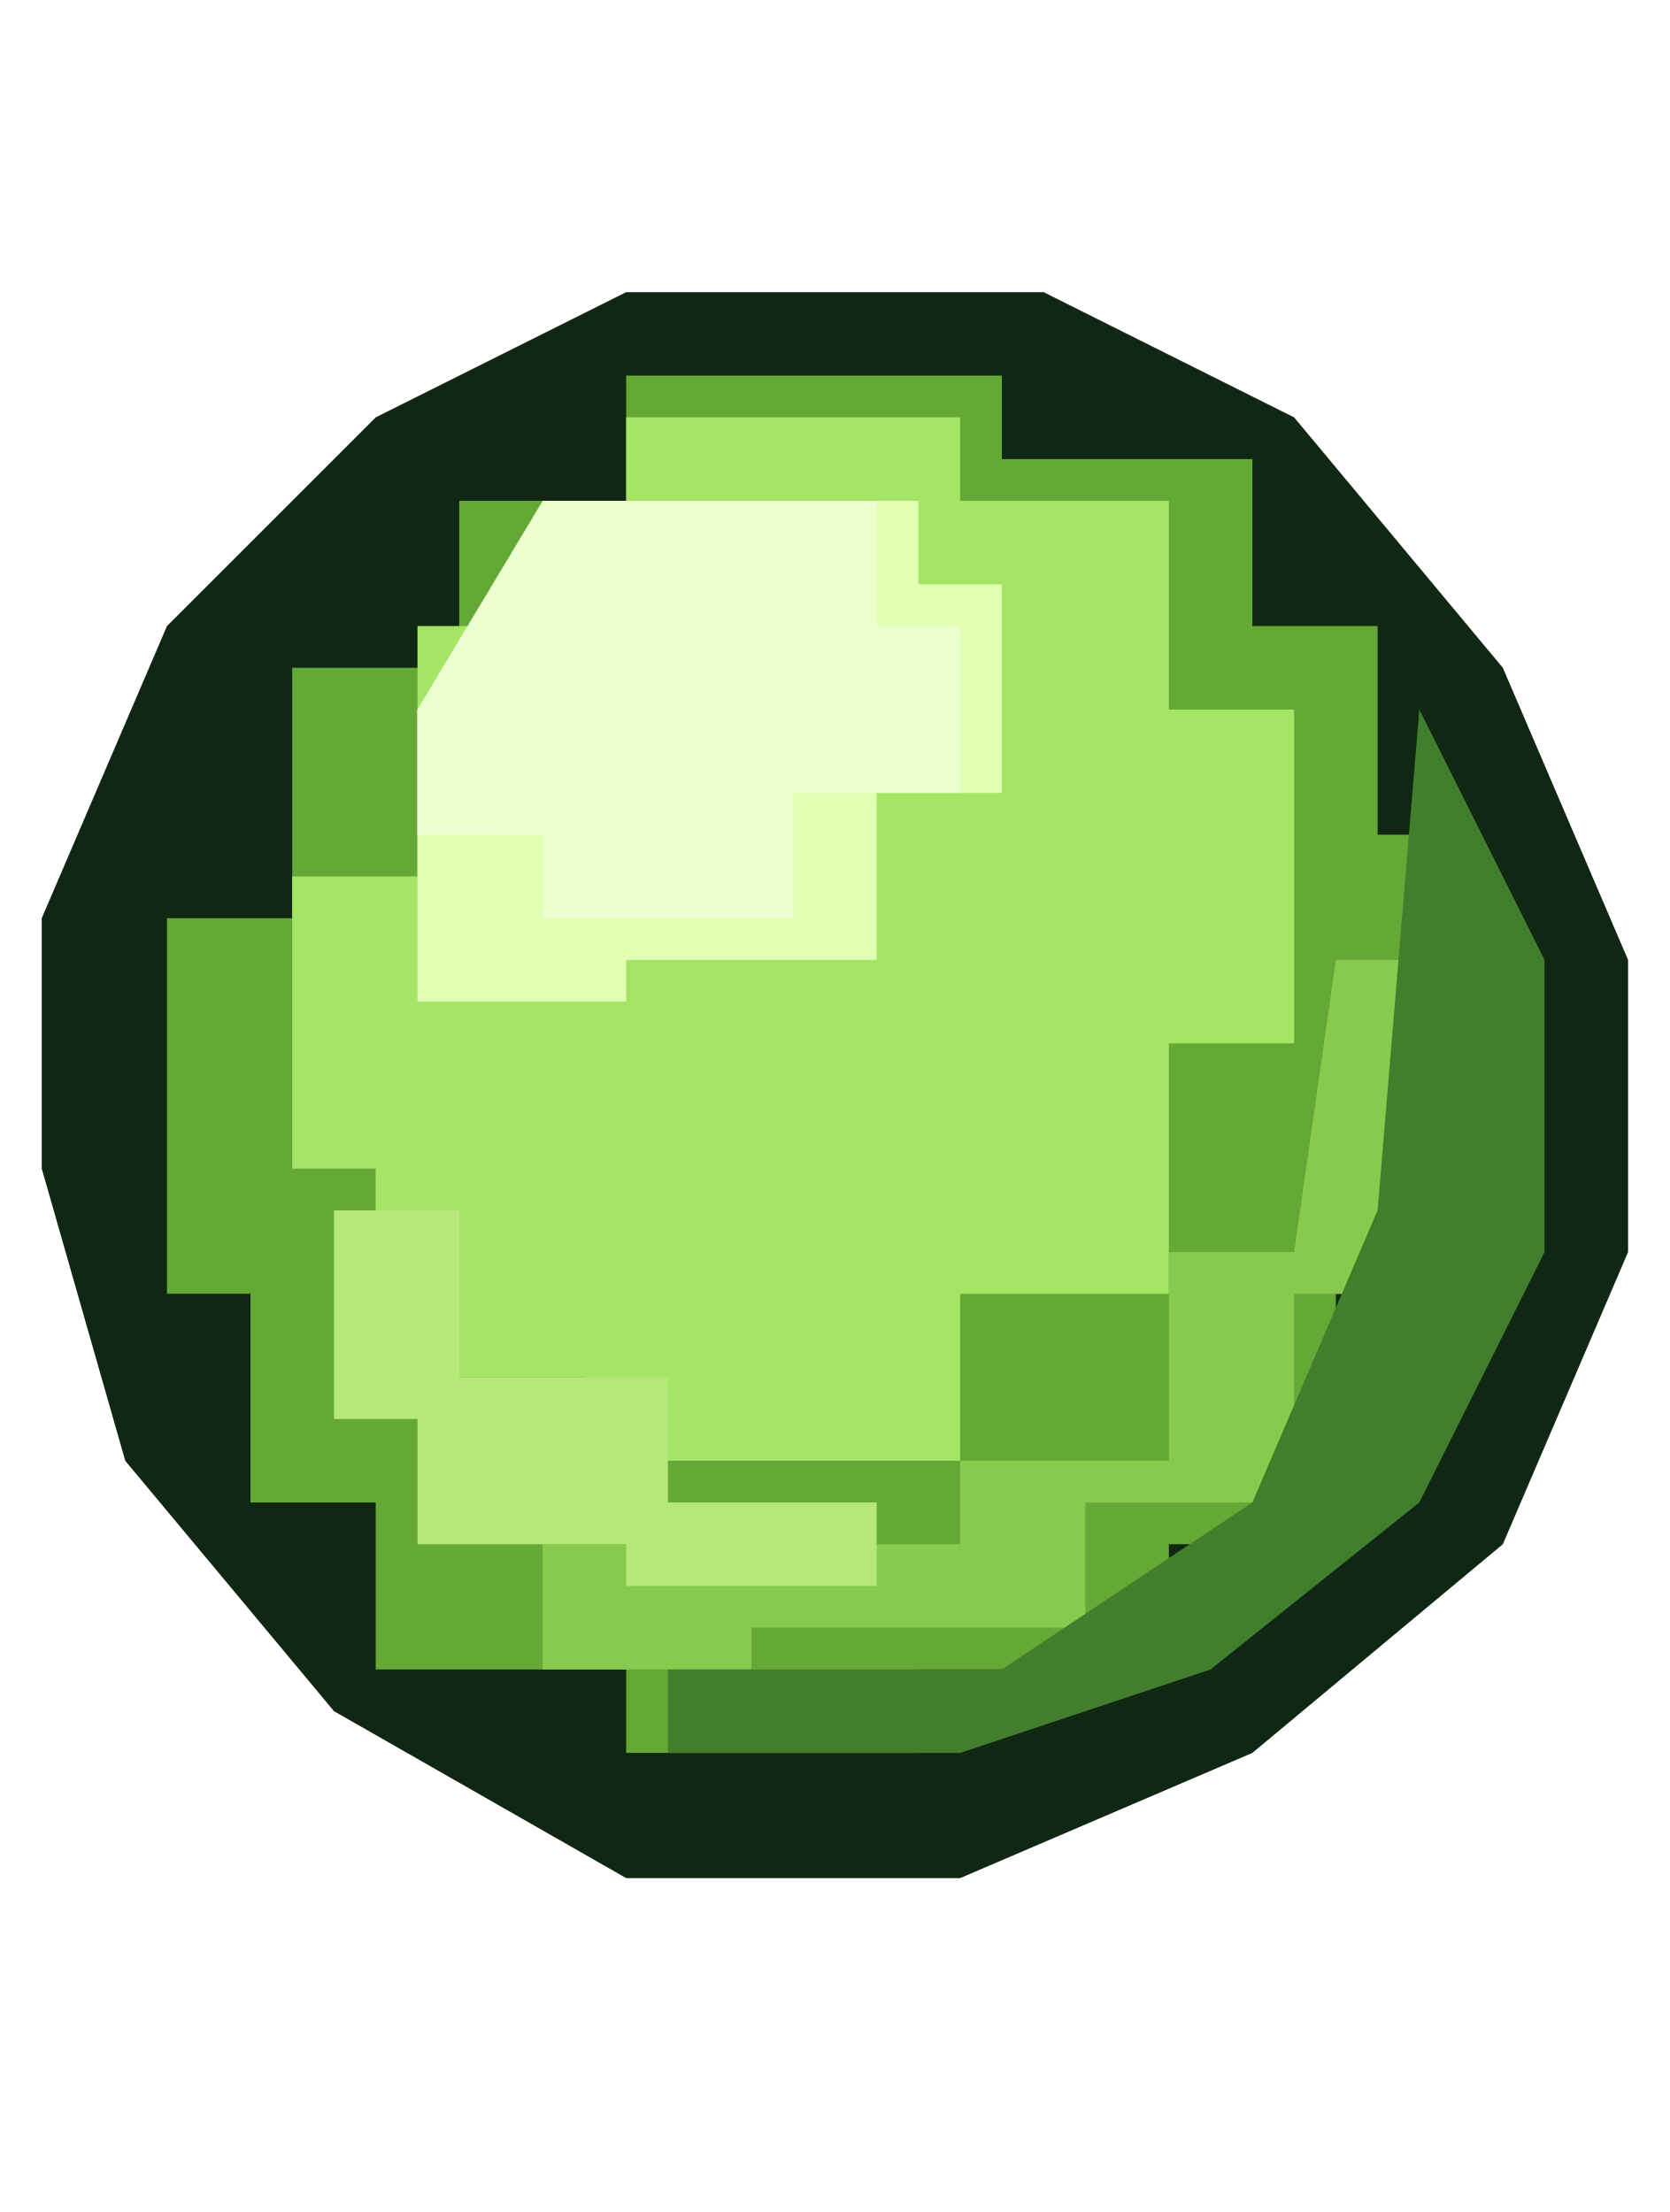
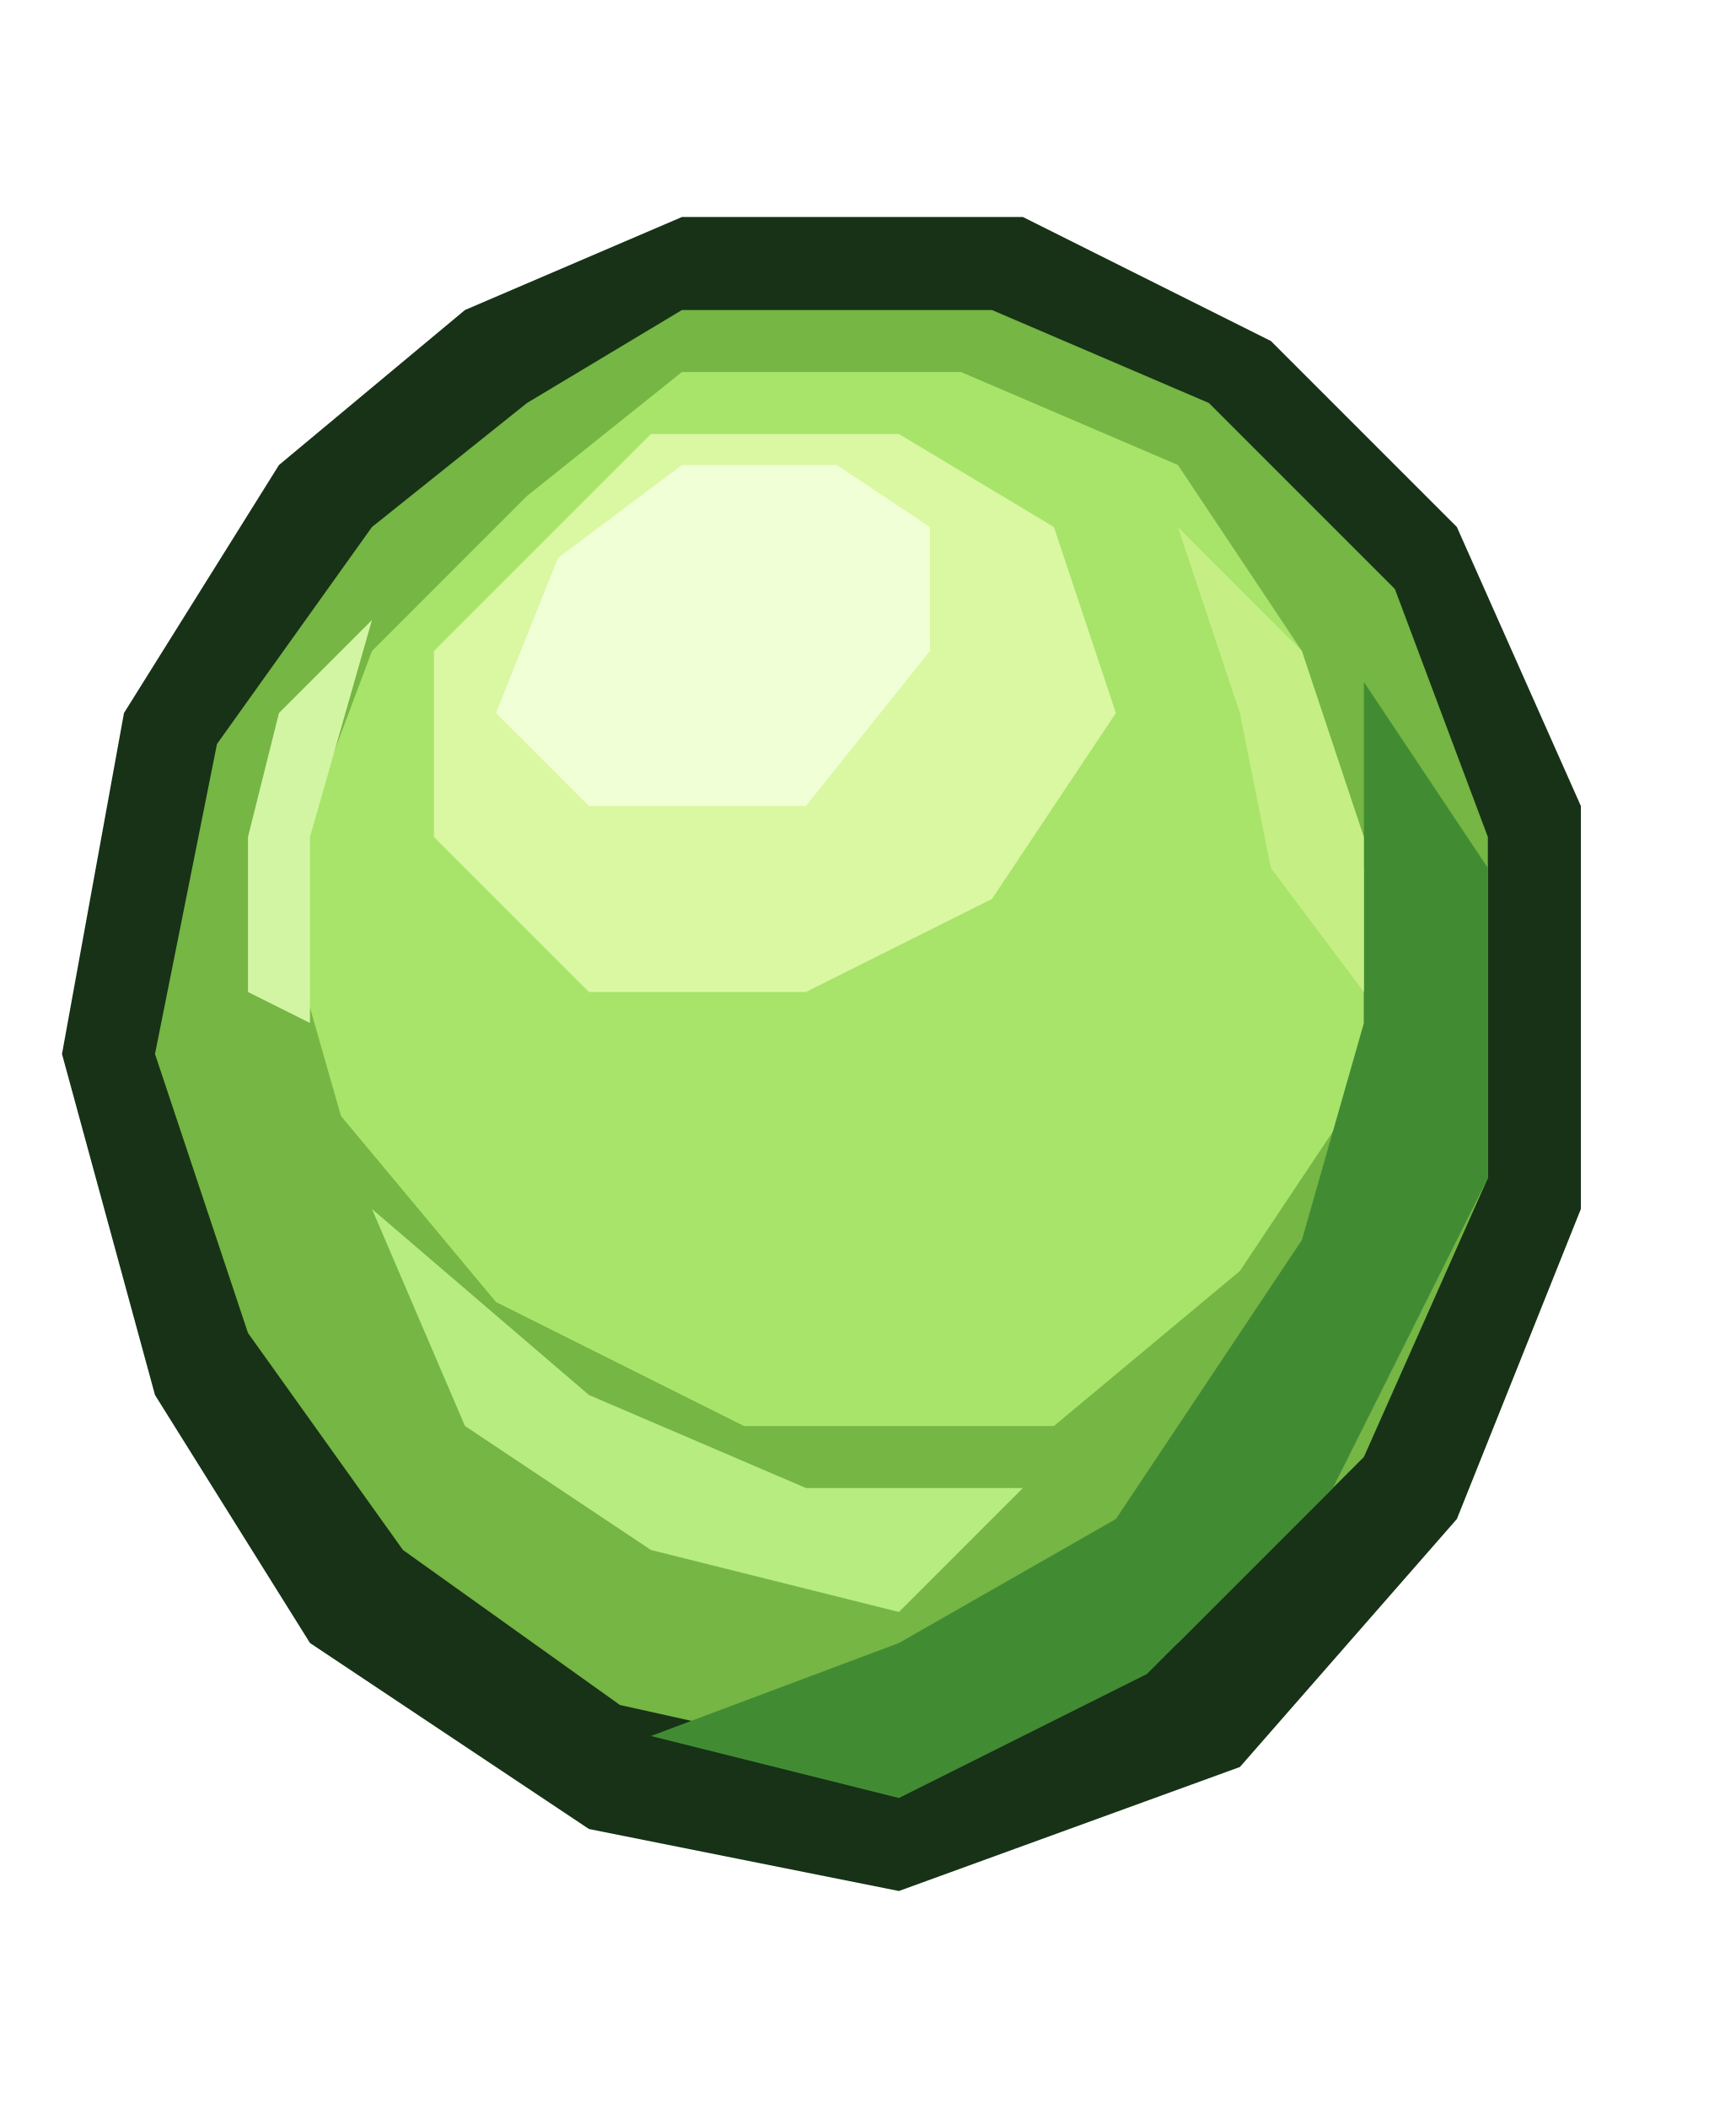
- <svg xmlns="http://www.w3.org/2000/svg" width="40" height="53" viewBox="0 0 40 53">
-   <path d="M15 7 H25 L31 10 L36 16 L39 23 V30 L36 37 L30 42 L23 45 H15 L8 41 L3 35 L1 28 V22 L4 15 L9 10 Z" fill="#102713" />
-   <path d="M15 9 H24 V11 H30 V15 H33 V20 H35 V31 H32 V37 H28 V40 H22 V42 H15 V40 H9 V36 H6 V31 H4 V22 H7 V16 H11 V12 H15 Z" fill="#64a936" />
-   <path d="M15 10 H23 V12 H28 V17 H31 V25 H28 V31 H23 V35 H14 V33 H9 V28 H7 V21 H10 V15 H15 Z" fill="#a4e566" />
-   <path d="M14 12 H22 V14 H24 V19 H21 V23 H15 V24 H10 V21 H10 V17 Z" fill="#e3ffb3" />
-   <path d="M15 13 H20 V17 H15 V20 H12 V16 Z" fill="#f4ffd8" />
-   <path d="M32 23 H34 V31 H31 V36 H26 V39 H18 V40 H13 V37 H23 V35 H28 V30 H31 Z" fill="#87ca4d" />
-   <path d="M8 29 H11 V33 H16 V36 H21 V38 H15 V37 H10 V34 H8 Z" fill="#b5e878" />
-   <path d="M34 17 L37 23 V30 L34 36 L29 40 L23 42 H16 V40 H24 L30 36 L33 29 Z" fill="#417f2d" />
-   <path d="M13 12 H21 V15 H23 V19 H19 V22 H13 V20 H10 V17 Z" fill="#ecffd1" />
+ <svg xmlns="http://www.w3.org/2000/svg" width="56" height="68" viewBox="0 0 56 68">
+   <path d="M22 7 H33 L41 11 L47 17 L51 26 V39 L47 49 L40 57 L29 61 L19 59 L10 53 L5 45 L2 34 L4 23 L9 15 L15 10 Z" fill="#173217" />
+   <path d="M22 10 H32 L39 13 L45 19 L48 27 V38 L44 47 L38 53 L29 57 L20 55 L13 50 L8 43 L5 34 L7 24 L12 17 L17 13 Z" fill="#75b644" />
+   <path d="M22 12 H31 L38 15 L42 21 L44 28 V35 L40 41 L34 46 H24 L16 42 L11 36 L9 29 L12 21 L17 16 Z" fill="#a8e46a" />
+   <path d="M21 14 H29 L34 17 L36 23 L32 29 L26 32 H19 L14 27 V21 Z" fill="#daf7a2" />
+   <path d="M22 15 H27 L30 17 V21 L26 26 H19 L16 23 L18 18 Z" fill="#f0ffd5" />
+   <path d="M44 22 L48 28 V38 L43 48 L37 54 L29 58 L21 56 L29 53 L36 49 L42 40 L44 33 Z" fill="#418c33" />
+   <path d="M12 39 L19 45 L26 48 H33 L29 52 L21 50 L15 46 Z" fill="#b7ec80" />
+   <path d="M38 17 L42 21 L44 27 V32 L41 28 L40 23 Z" fill="#c5ee85" />
+   <path d="M8 27 L9 23 L12 20 L10 27 V33 L8 32 Z" fill="#d2f5a3" />
</svg>
